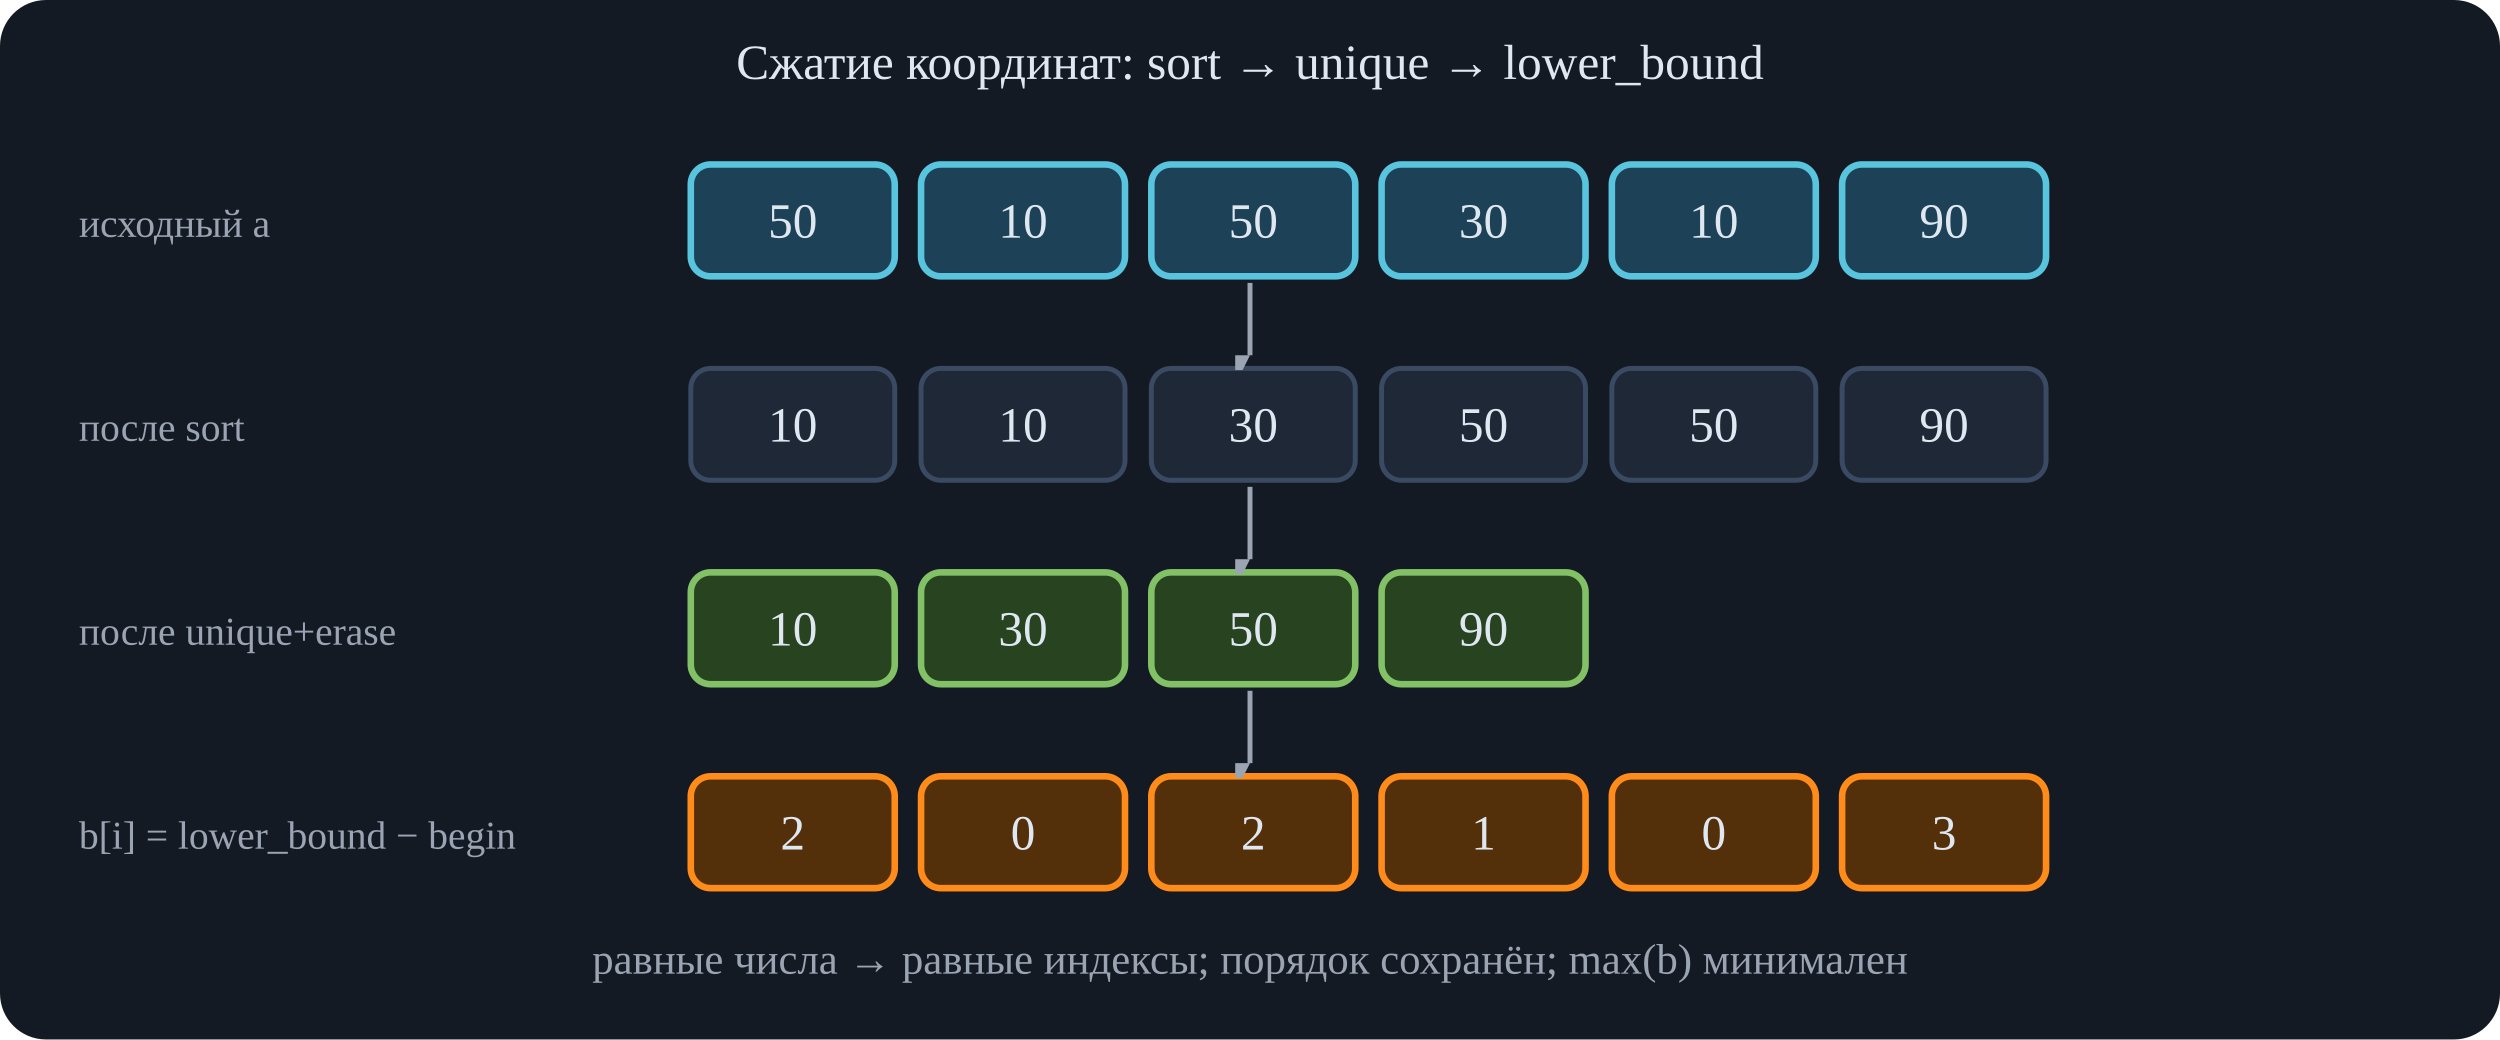
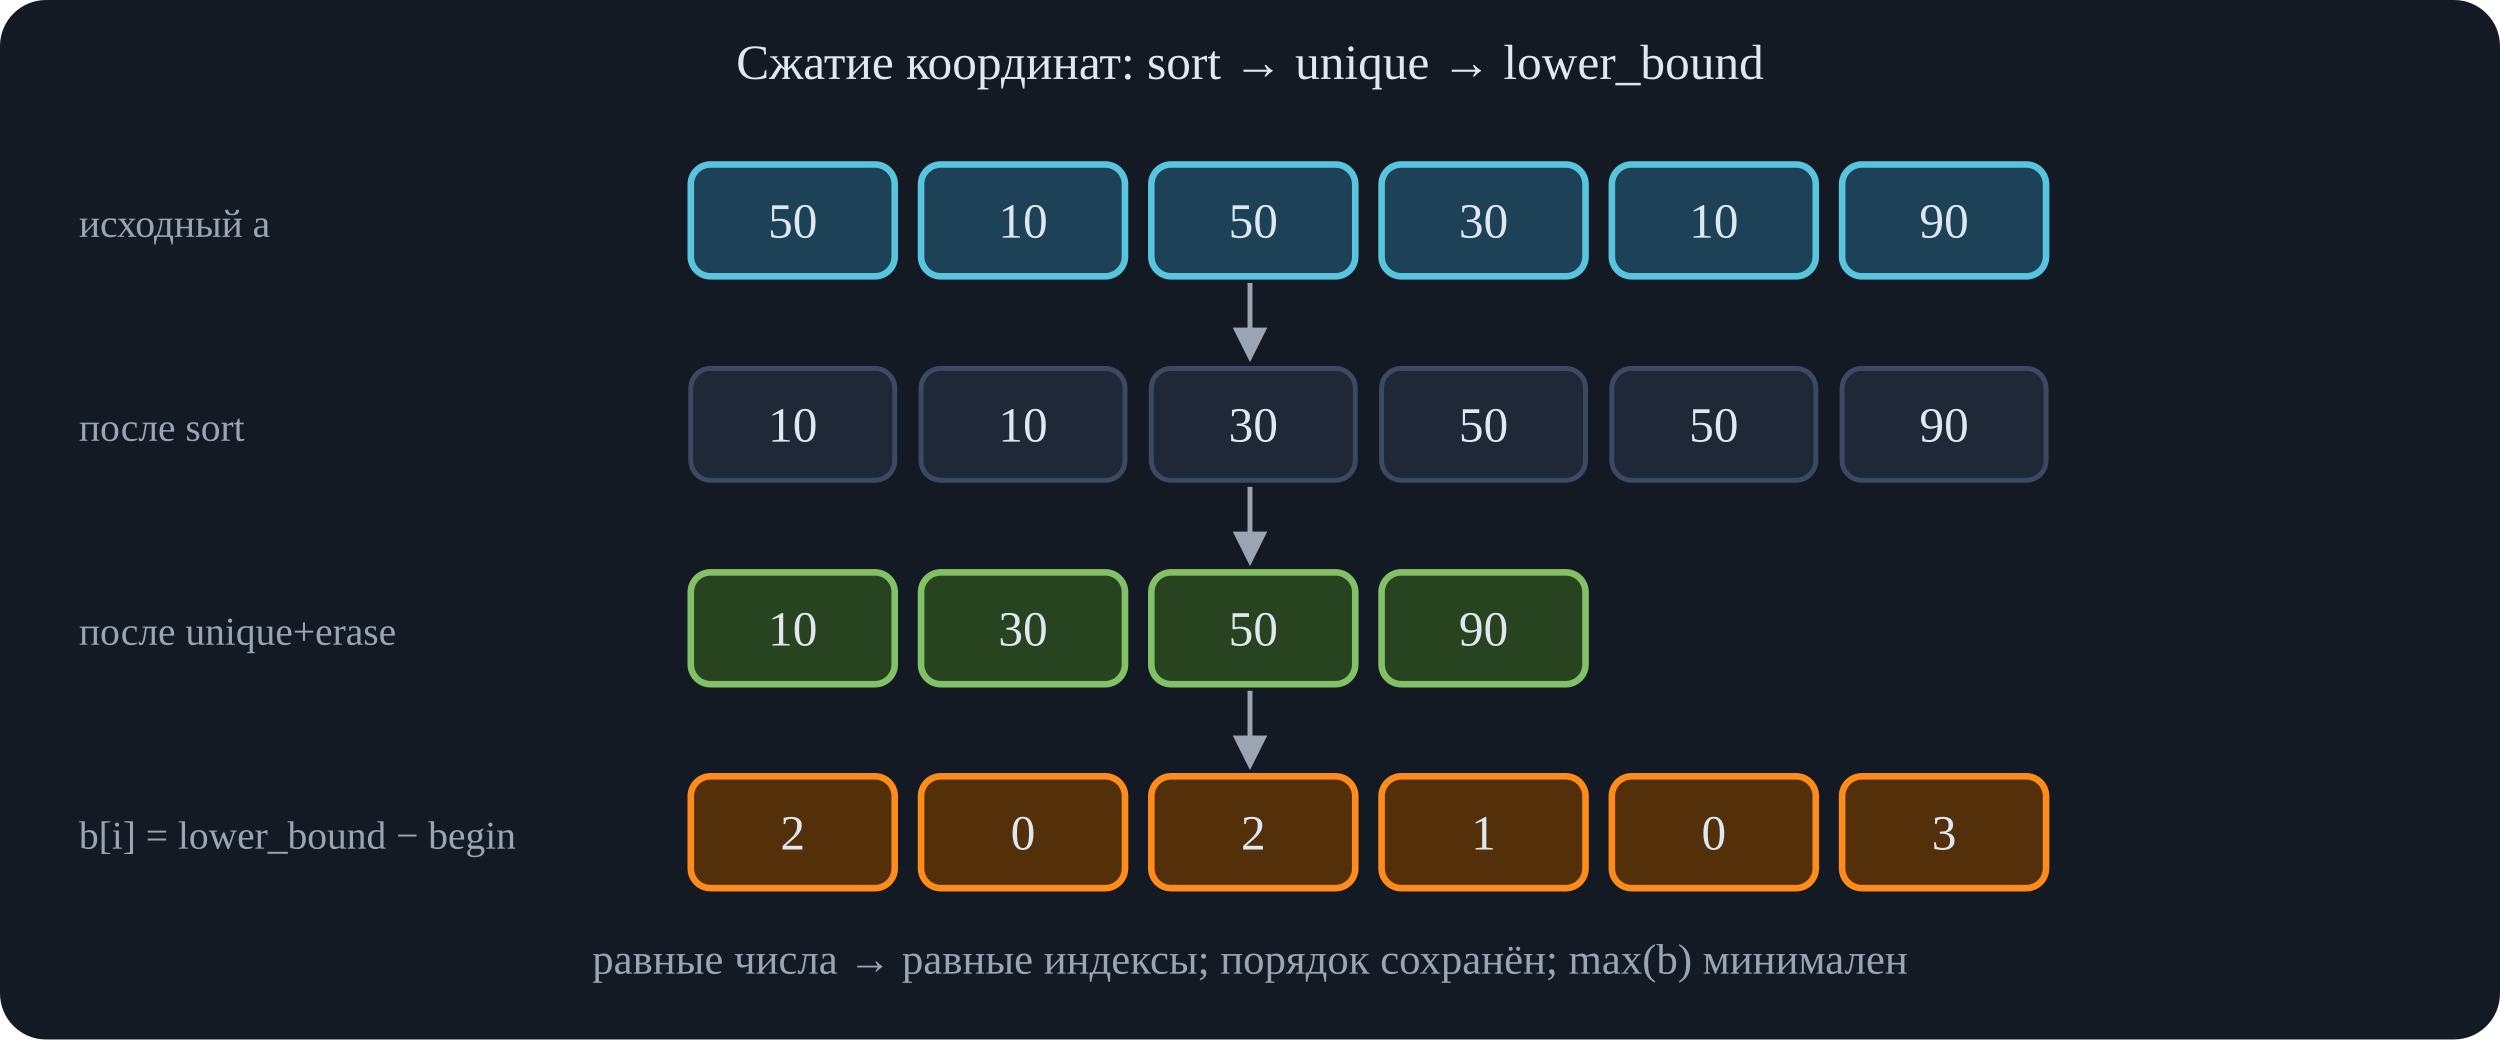
- <svg xmlns="http://www.w3.org/2000/svg" role="img" viewbox="0 0 760 316">
+ <svg xmlns="http://www.w3.org/2000/svg" width="760" height="316" viewBox="0 0 760 316" role="img">
  <defs>
-     <marker id="ar" markerheight="7" markerwidth="7" orient="auto-start-reverse" refx="8" refy="5" viewbox="0 0 10 10">
+     <marker id="ar" viewBox="0 0 10 10" refX="8" refY="5" markerWidth="7" markerHeight="7" orient="auto-start-reverse">
      <path d="M0,0 L10,5 L0,10 z" fill="#9aa4b2" />
    </marker>
  </defs>
-   <rect fill="#141a24" height="316" rx="14" width="760" x="0" y="0" />
-   <text fill="#dfe7f1" font-size="15" font-weight="400" text-anchor="middle" x="380" y="24">Сжатие координат: sort → unique → lower_bound</text>
-   <text fill="#9aa4b2" font-size="12" font-weight="400" text-anchor="start" x="24" y="72">исходный a</text>
-   <rect fill="#1d4257" height="34" rx="6" stroke="#58c4dd" stroke-width="2" width="62" x="210" y="50" />
-   <text fill="#dfe7f1" font-size="15" font-weight="400" text-anchor="middle" x="241.0" y="72.25">50</text>
-   <rect fill="#1d4257" height="34" rx="6" stroke="#58c4dd" stroke-width="2" width="62" x="280" y="50" />
-   <text fill="#dfe7f1" font-size="15" font-weight="400" text-anchor="middle" x="311.0" y="72.25">10</text>
-   <rect fill="#1d4257" height="34" rx="6" stroke="#58c4dd" stroke-width="2" width="62" x="350" y="50" />
-   <text fill="#dfe7f1" font-size="15" font-weight="400" text-anchor="middle" x="381.0" y="72.25">50</text>
-   <rect fill="#1d4257" height="34" rx="6" stroke="#58c4dd" stroke-width="2" width="62" x="420" y="50" />
-   <text fill="#dfe7f1" font-size="15" font-weight="400" text-anchor="middle" x="451.0" y="72.25">30</text>
-   <rect fill="#1d4257" height="34" rx="6" stroke="#58c4dd" stroke-width="2" width="62" x="490" y="50" />
-   <text fill="#dfe7f1" font-size="15" font-weight="400" text-anchor="middle" x="521.0" y="72.25">10</text>
-   <rect fill="#1d4257" height="34" rx="6" stroke="#58c4dd" stroke-width="2" width="62" x="560" y="50" />
-   <text fill="#dfe7f1" font-size="15" font-weight="400" text-anchor="middle" x="591.0" y="72.25">90</text>
-   <text fill="#9aa4b2" font-size="12" font-weight="400" text-anchor="start" x="24" y="134">после sort</text>
-   <rect fill="#1E2836" height="34" rx="6" stroke="#3b4a63" stroke-width="1.5" width="62" x="210" y="112" />
-   <text fill="#dfe7f1" font-size="15" font-weight="400" text-anchor="middle" x="241.0" y="134.25">10</text>
-   <rect fill="#1E2836" height="34" rx="6" stroke="#3b4a63" stroke-width="1.5" width="62" x="280" y="112" />
-   <text fill="#dfe7f1" font-size="15" font-weight="400" text-anchor="middle" x="311.0" y="134.25">10</text>
-   <rect fill="#1E2836" height="34" rx="6" stroke="#3b4a63" stroke-width="1.5" width="62" x="350" y="112" />
-   <text fill="#dfe7f1" font-size="15" font-weight="400" text-anchor="middle" x="381.0" y="134.25">30</text>
-   <rect fill="#1E2836" height="34" rx="6" stroke="#3b4a63" stroke-width="1.5" width="62" x="420" y="112" />
-   <text fill="#dfe7f1" font-size="15" font-weight="400" text-anchor="middle" x="451.0" y="134.25">50</text>
-   <rect fill="#1E2836" height="34" rx="6" stroke="#3b4a63" stroke-width="1.5" width="62" x="490" y="112" />
-   <text fill="#dfe7f1" font-size="15" font-weight="400" text-anchor="middle" x="521.0" y="134.25">50</text>
-   <rect fill="#1E2836" height="34" rx="6" stroke="#3b4a63" stroke-width="1.5" width="62" x="560" y="112" />
-   <text fill="#dfe7f1" font-size="15" font-weight="400" text-anchor="middle" x="591.0" y="134.25">90</text>
-   <text fill="#9aa4b2" font-size="12" font-weight="400" text-anchor="start" x="24" y="196">после unique+erase</text>
-   <rect fill="#27431f" height="34" rx="6" stroke="#83c167" stroke-width="2" width="62" x="210" y="174" />
-   <text fill="#dfe7f1" font-size="15" font-weight="400" text-anchor="middle" x="241.0" y="196.25">10</text>
-   <rect fill="#27431f" height="34" rx="6" stroke="#83c167" stroke-width="2" width="62" x="280" y="174" />
-   <text fill="#dfe7f1" font-size="15" font-weight="400" text-anchor="middle" x="311.0" y="196.25">30</text>
-   <rect fill="#27431f" height="34" rx="6" stroke="#83c167" stroke-width="2" width="62" x="350" y="174" />
-   <text fill="#dfe7f1" font-size="15" font-weight="400" text-anchor="middle" x="381.0" y="196.25">50</text>
-   <rect fill="#27431f" height="34" rx="6" stroke="#83c167" stroke-width="2" width="62" x="420" y="174" />
-   <text fill="#dfe7f1" font-size="15" font-weight="400" text-anchor="middle" x="451.0" y="196.25">90</text>
-   <text fill="#9aa4b2" font-size="12" font-weight="400" text-anchor="start" x="24" y="258">b[i] = lower_bound − begin</text>
-   <rect fill="#53300a" height="34" rx="6" stroke="#ff8c1a" stroke-width="2" width="62" x="210" y="236" />
-   <text fill="#dfe7f1" font-size="15" font-weight="400" text-anchor="middle" x="241.0" y="258.25">2</text>
-   <rect fill="#53300a" height="34" rx="6" stroke="#ff8c1a" stroke-width="2" width="62" x="280" y="236" />
-   <text fill="#dfe7f1" font-size="15" font-weight="400" text-anchor="middle" x="311.0" y="258.25">0</text>
-   <rect fill="#53300a" height="34" rx="6" stroke="#ff8c1a" stroke-width="2" width="62" x="350" y="236" />
-   <text fill="#dfe7f1" font-size="15" font-weight="400" text-anchor="middle" x="381.0" y="258.25">2</text>
-   <rect fill="#53300a" height="34" rx="6" stroke="#ff8c1a" stroke-width="2" width="62" x="420" y="236" />
-   <text fill="#dfe7f1" font-size="15" font-weight="400" text-anchor="middle" x="451.0" y="258.25">1</text>
-   <rect fill="#53300a" height="34" rx="6" stroke="#ff8c1a" stroke-width="2" width="62" x="490" y="236" />
-   <text fill="#dfe7f1" font-size="15" font-weight="400" text-anchor="middle" x="521.0" y="258.25">0</text>
-   <rect fill="#53300a" height="34" rx="6" stroke="#ff8c1a" stroke-width="2" width="62" x="560" y="236" />
-   <text fill="#dfe7f1" font-size="15" font-weight="400" text-anchor="middle" x="591.0" y="258.25">3</text>
-   <line marker-end="url(#ar)" stroke="#9aa4b2" stroke-width="1.5" x1="380" x2="380" y1="86" y2="108" />
-   <line marker-end="url(#ar)" stroke="#9aa4b2" stroke-width="1.5" x1="380" x2="380" y1="148" y2="170" />
-   <line marker-end="url(#ar)" stroke="#9aa4b2" stroke-width="1.5" x1="380" x2="380" y1="210" y2="232" />
-   <text fill="#9aa4b2" font-size="13" font-weight="400" text-anchor="middle" x="380" y="296">равные числа → равные индексы; порядок сохранён; max(b) минимален</text>
+   <rect x="0" y="0" width="760" height="316" rx="14" fill="#141a24" />
+   <text x="380" y="24" text-anchor="middle" font-size="15" font-weight="400" fill="#dfe7f1">Сжатие координат: sort → unique → lower_bound</text>
+   <text x="24" y="72" text-anchor="start" font-size="12" font-weight="400" fill="#9aa4b2">исходный a</text>
+   <rect x="210" y="50" width="62" height="34" rx="6" fill="#1d4257" stroke="#58c4dd" stroke-width="2" />
+   <text x="241.0" y="72.25" text-anchor="middle" font-size="15" font-weight="400" fill="#dfe7f1">50</text>
+   <rect x="280" y="50" width="62" height="34" rx="6" fill="#1d4257" stroke="#58c4dd" stroke-width="2" />
+   <text x="311.0" y="72.25" text-anchor="middle" font-size="15" font-weight="400" fill="#dfe7f1">10</text>
+   <rect x="350" y="50" width="62" height="34" rx="6" fill="#1d4257" stroke="#58c4dd" stroke-width="2" />
+   <text x="381.0" y="72.25" text-anchor="middle" font-size="15" font-weight="400" fill="#dfe7f1">50</text>
+   <rect x="420" y="50" width="62" height="34" rx="6" fill="#1d4257" stroke="#58c4dd" stroke-width="2" />
+   <text x="451.0" y="72.25" text-anchor="middle" font-size="15" font-weight="400" fill="#dfe7f1">30</text>
+   <rect x="490" y="50" width="62" height="34" rx="6" fill="#1d4257" stroke="#58c4dd" stroke-width="2" />
+   <text x="521.0" y="72.25" text-anchor="middle" font-size="15" font-weight="400" fill="#dfe7f1">10</text>
+   <rect x="560" y="50" width="62" height="34" rx="6" fill="#1d4257" stroke="#58c4dd" stroke-width="2" />
+   <text x="591.0" y="72.25" text-anchor="middle" font-size="15" font-weight="400" fill="#dfe7f1">90</text>
+   <text x="24" y="134" text-anchor="start" font-size="12" font-weight="400" fill="#9aa4b2">после sort</text>
+   <rect x="210" y="112" width="62" height="34" rx="6" fill="#1E2836" stroke="#3b4a63" stroke-width="1.5" />
+   <text x="241.0" y="134.25" text-anchor="middle" font-size="15" font-weight="400" fill="#dfe7f1">10</text>
+   <rect x="280" y="112" width="62" height="34" rx="6" fill="#1E2836" stroke="#3b4a63" stroke-width="1.5" />
+   <text x="311.0" y="134.25" text-anchor="middle" font-size="15" font-weight="400" fill="#dfe7f1">10</text>
+   <rect x="350" y="112" width="62" height="34" rx="6" fill="#1E2836" stroke="#3b4a63" stroke-width="1.5" />
+   <text x="381.0" y="134.25" text-anchor="middle" font-size="15" font-weight="400" fill="#dfe7f1">30</text>
+   <rect x="420" y="112" width="62" height="34" rx="6" fill="#1E2836" stroke="#3b4a63" stroke-width="1.5" />
+   <text x="451.0" y="134.25" text-anchor="middle" font-size="15" font-weight="400" fill="#dfe7f1">50</text>
+   <rect x="490" y="112" width="62" height="34" rx="6" fill="#1E2836" stroke="#3b4a63" stroke-width="1.5" />
+   <text x="521.0" y="134.25" text-anchor="middle" font-size="15" font-weight="400" fill="#dfe7f1">50</text>
+   <rect x="560" y="112" width="62" height="34" rx="6" fill="#1E2836" stroke="#3b4a63" stroke-width="1.5" />
+   <text x="591.0" y="134.25" text-anchor="middle" font-size="15" font-weight="400" fill="#dfe7f1">90</text>
+   <text x="24" y="196" text-anchor="start" font-size="12" font-weight="400" fill="#9aa4b2">после unique+erase</text>
+   <rect x="210" y="174" width="62" height="34" rx="6" fill="#27431f" stroke="#83c167" stroke-width="2" />
+   <text x="241.0" y="196.25" text-anchor="middle" font-size="15" font-weight="400" fill="#dfe7f1">10</text>
+   <rect x="280" y="174" width="62" height="34" rx="6" fill="#27431f" stroke="#83c167" stroke-width="2" />
+   <text x="311.0" y="196.25" text-anchor="middle" font-size="15" font-weight="400" fill="#dfe7f1">30</text>
+   <rect x="350" y="174" width="62" height="34" rx="6" fill="#27431f" stroke="#83c167" stroke-width="2" />
+   <text x="381.0" y="196.25" text-anchor="middle" font-size="15" font-weight="400" fill="#dfe7f1">50</text>
+   <rect x="420" y="174" width="62" height="34" rx="6" fill="#27431f" stroke="#83c167" stroke-width="2" />
+   <text x="451.0" y="196.25" text-anchor="middle" font-size="15" font-weight="400" fill="#dfe7f1">90</text>
+   <text x="24" y="258" text-anchor="start" font-size="12" font-weight="400" fill="#9aa4b2">b[i] = lower_bound − begin</text>
+   <rect x="210" y="236" width="62" height="34" rx="6" fill="#53300a" stroke="#ff8c1a" stroke-width="2" />
+   <text x="241.0" y="258.25" text-anchor="middle" font-size="15" font-weight="400" fill="#dfe7f1">2</text>
+   <rect x="280" y="236" width="62" height="34" rx="6" fill="#53300a" stroke="#ff8c1a" stroke-width="2" />
+   <text x="311.0" y="258.25" text-anchor="middle" font-size="15" font-weight="400" fill="#dfe7f1">0</text>
+   <rect x="350" y="236" width="62" height="34" rx="6" fill="#53300a" stroke="#ff8c1a" stroke-width="2" />
+   <text x="381.0" y="258.25" text-anchor="middle" font-size="15" font-weight="400" fill="#dfe7f1">2</text>
+   <rect x="420" y="236" width="62" height="34" rx="6" fill="#53300a" stroke="#ff8c1a" stroke-width="2" />
+   <text x="451.0" y="258.25" text-anchor="middle" font-size="15" font-weight="400" fill="#dfe7f1">1</text>
+   <rect x="490" y="236" width="62" height="34" rx="6" fill="#53300a" stroke="#ff8c1a" stroke-width="2" />
+   <text x="521.0" y="258.25" text-anchor="middle" font-size="15" font-weight="400" fill="#dfe7f1">0</text>
+   <rect x="560" y="236" width="62" height="34" rx="6" fill="#53300a" stroke="#ff8c1a" stroke-width="2" />
+   <text x="591.0" y="258.25" text-anchor="middle" font-size="15" font-weight="400" fill="#dfe7f1">3</text>
+   <line x1="380" y1="86" x2="380" y2="108" stroke="#9aa4b2" stroke-width="1.5" marker-end="url(#ar)" />
+   <line x1="380" y1="148" x2="380" y2="170" stroke="#9aa4b2" stroke-width="1.5" marker-end="url(#ar)" />
+   <line x1="380" y1="210" x2="380" y2="232" stroke="#9aa4b2" stroke-width="1.5" marker-end="url(#ar)" />
+   <text x="380" y="296" text-anchor="middle" font-size="13" font-weight="400" fill="#9aa4b2">равные числа → равные индексы; порядок сохранён; max(b) минимален</text>
</svg>
